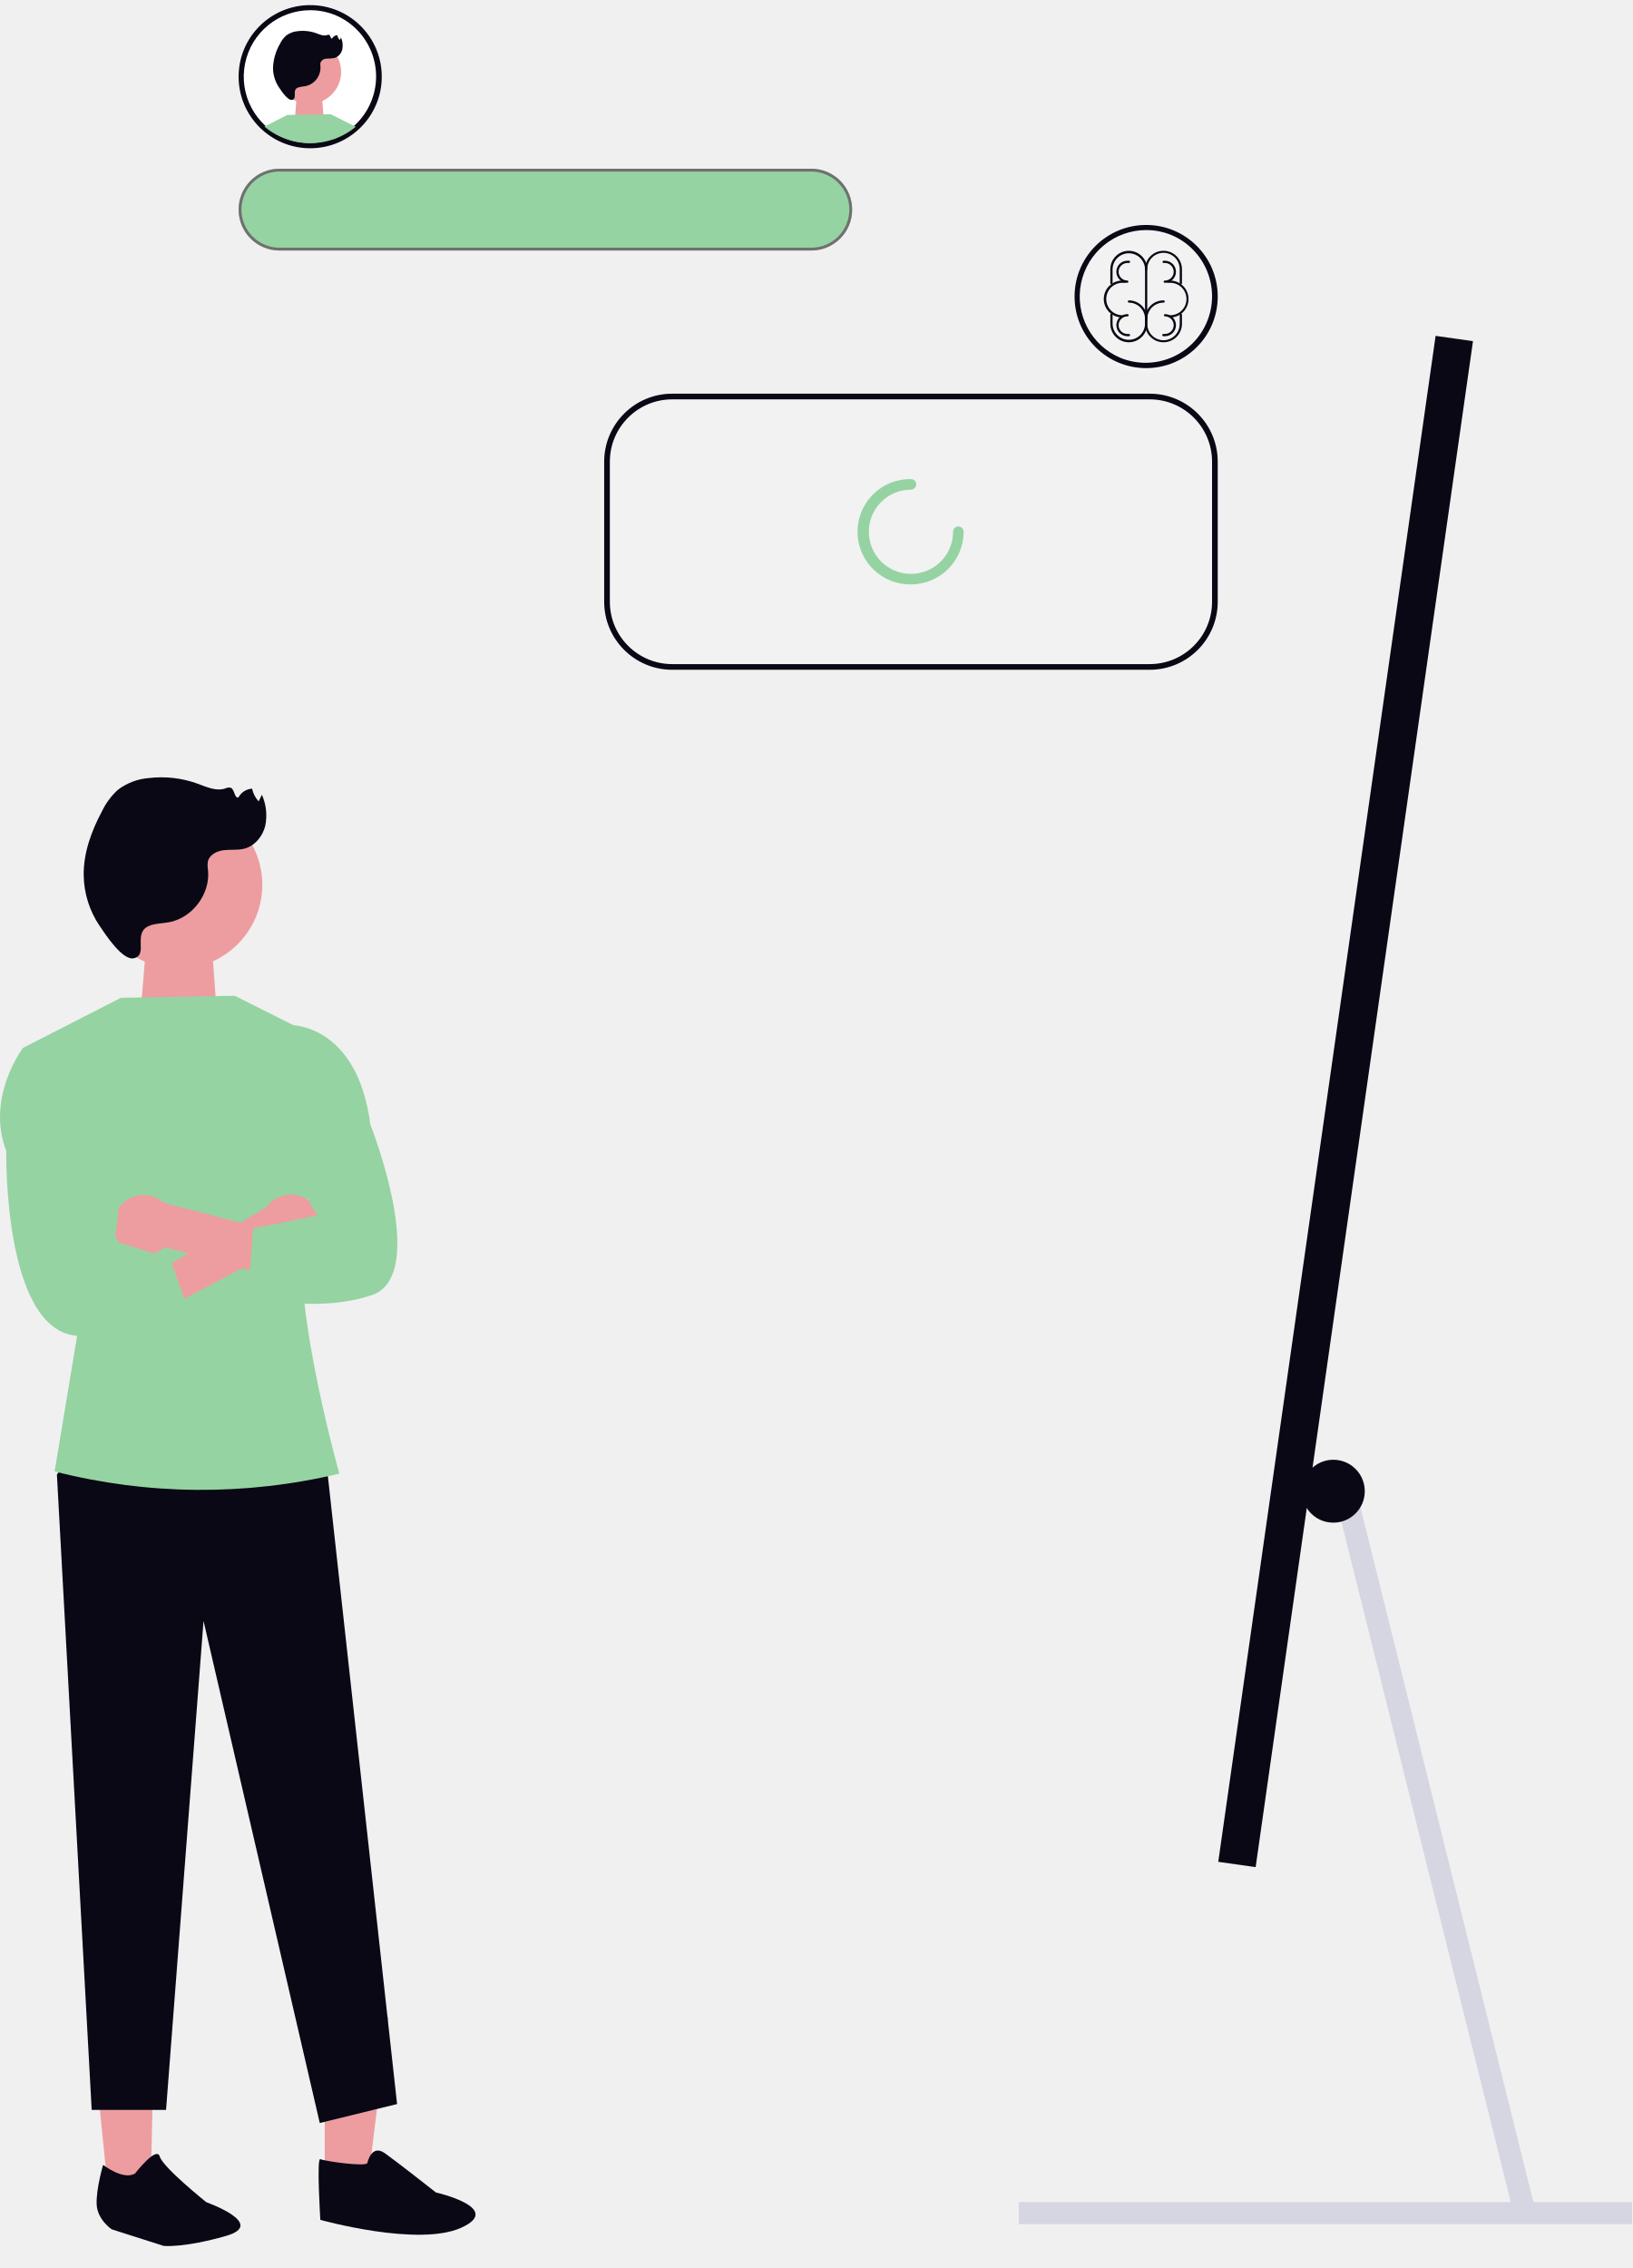
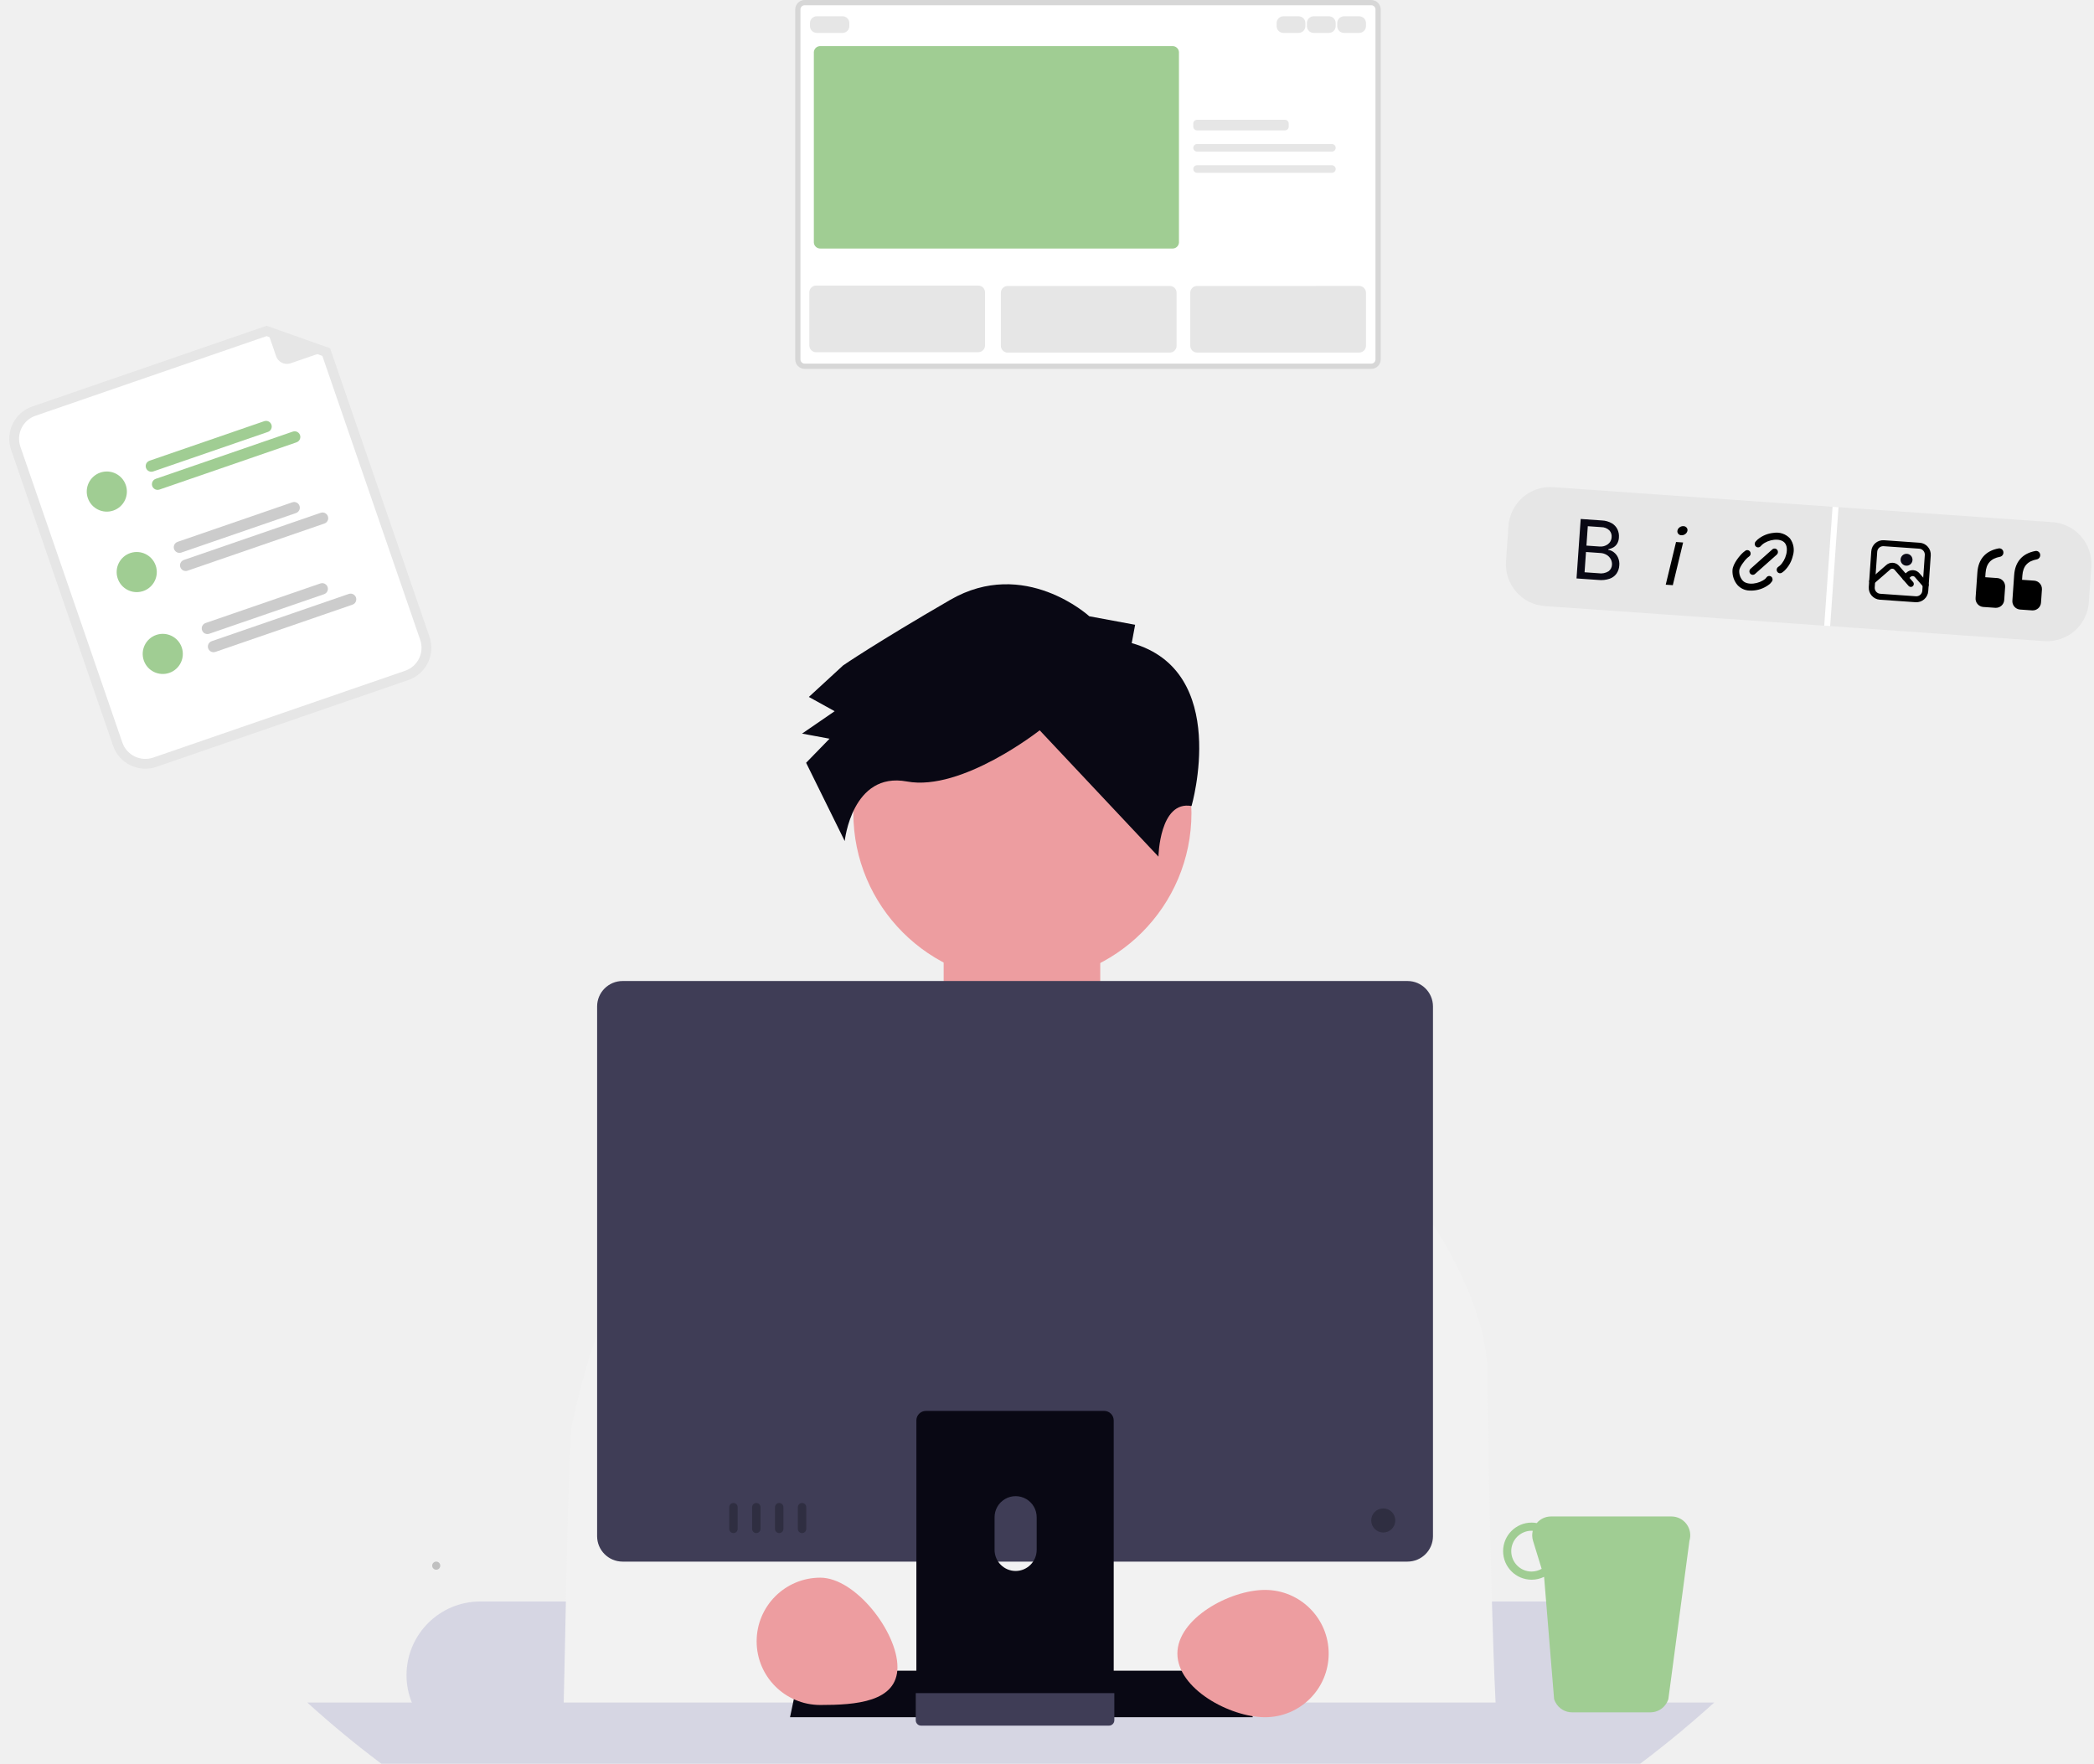
- <svg xmlns="http://www.w3.org/2000/svg" width="575.697" height="800" viewBox="0 0 575.697 800" role="img" artist="Katerina Limpitsouni" source="https://undraw.co/">
-   <defs>
-     <clipPath id="a-146">
-       <circle cx="25.248" cy="25.248" r="25.248" fill="none" stroke="#090814" stroke-width="1" />
-     </clipPath>
-   </defs>
-   <g transform="translate(-633.664 -70)">
-     <rect width="13.314" height="543.696" transform="matrix(-0.99, -0.141, 0.141, -0.99, 1076.558, 728.602)" fill="#090814" />
-     <rect width="216.355" height="7.766" transform="translate(993.007 846.75)" fill="#d6d6e3" />
-     <path d="M127.7,367.654,191.919,625.64l7.5-2L135.2,365.67Z" transform="translate(976.457 228.498)" fill="#d6d6e3" />
-     <ellipse cx="11.095" cy="11.095" rx="11.095" ry="11.095" transform="translate(1092.863 584.904)" fill="#090814" />
-     <path d="M26.126,0H2.762L0,33.283H28.523Z" transform="translate(682.363 404.604)" fill="#ed9da0" />
-     <path d="M94.432,689.43h15.194l7.229-58.612H94.425Z" transform="translate(653.772 150.66)" fill="#ed9da0" />
-     <path d="M38.817,4.511,24.3,0,0,53.862l21.43,6.653Z" transform="translate(709.201 831.071) rotate(156.997)" fill="#ed9da0" />
-     <path d="M757.724,559.068l-9.491,11.03,12.274,224.143h26.229l13.218-172.474,41,177.1,27.266-6.687L843.431,567.243Z" transform="translate(-94.5 19.99)" fill="#090814" />
-     <path d="M871.1,401.472l-26.114-13.1-40.158.706L770.269,406.76l19.663,98.2-8.493,51.2h0a209.434,209.434,0,0,0,100.157.825l.262-.063s-19.521-69.262-11.21-90.4Z" transform="translate(-128.508 32.876)" fill="#95d3a2" />
-     <path d="M799.638,343.529a29.568,29.568,0,1,1,0,.219Z" transform="translate(-132.594 38.485)" fill="#ed9da0" />
-     <path d="M847.313,478.792a10.6,10.6,0,0,1-15.393,5.2L778.9,512.024l-1.713-12.916,51.524-30.383a10.654,10.654,0,0,1,18.612,10.067Z" transform="translate(-101.117 27.153)" fill="#ed9da0" />
-     <path d="M776.217,481.038a10.6,10.6,0,0,0,16.159,1.709L850.25,498.5l-.5-16.4-57.571-14.952a10.654,10.654,0,0,0-15.96,13.9Z" transform="translate(-100.681 27.14)" fill="#ed9da0" />
-     <path d="M844.791,408.973l-11.284-.707S820.3,425.7,827.623,444.615c0,0-1.27,67.952,27.99,65.16s38.5-2.8,38.5-2.8l-8.783-24.5-19.649-6.067s6.056-26.713-5.41-37.827Z" transform="translate(-191.745 31.375)" fill="#95d3a2" />
-     <path d="M761.478,407.718l1.6-8.176s23.52-.555,28.17,35.086c0,0,21.15,53.337.419,60.205s-43.534,0-43.534,0l1.713-23.523,22.808-4.653s-11.783-15.245-5.367-28.467Z" transform="translate(-26.948 32.032)" fill="#95d3a2" />
-     <path d="M821.326,357.371c2.175-.854,4.584-.812,6.884-1.231,8.222-1.515,14.564-9.9,13.783-18.222a10.025,10.025,0,0,1-.053-3.266c.57-2.375,3.209-3.65,5.635-3.934s4.931.079,7.29-.552c3.642-.976,6.363-4.3,7.286-7.953a18.015,18.015,0,0,0-1.172-11.061l-1.132,2.36a9.17,9.17,0,0,1-2.317-4.486,5.783,5.783,0,0,0-4.779,3.025c-1.462.653-1.283-2.687-2.74-3.348a2.736,2.736,0,0,0-1.941.253c-3.211,1.078-6.616-.541-9.8-1.7a37.366,37.366,0,0,0-17.235-1.969,20.794,20.794,0,0,0-10.78,4.086,24.6,24.6,0,0,0-5.692,7.649c-3.713,6.943-6.511,14.6-6.436,22.475a32.633,32.633,0,0,0,5.7,18.046c1.894,2.76,8.025,12.336,12.1,11.282C821.044,367.506,815.2,359.773,821.326,357.371Z" transform="translate(-134.943 39.165)" fill="#090814" />
-     <path d="M30.749,30.032s-10.009,7.342-10.009,3.337S9.39,13.346,9.39,13.346-9.3,0,6.054,0,28.079,2.666,28.079,2.666L44.094,13.346s4,4.672,2.67,10.009-6.006,12.685-6.006,12.685S35.421,28.7,30.749,30.032Z" transform="translate(719.143 857.035) rotate(164)" fill="#090814" />
-     <path d="M385.353,787.5s1.381-6.906,6.216-3.454,17.957,13.813,17.957,13.813,24.173,5.525,8.978,12.432-49.728-2.763-49.728-2.763-1.381-22.1,0-21.411S384.662,788.879,385.353,787.5Z" transform="translate(377.881 45.489)" fill="#090814" />
-     <g transform="translate(717.828 129.514)" fill="#95d3a2" stroke="#707070" stroke-width="1">
-       <rect width="216.414" height="28.855" rx="14.428" stroke="none" />
-       <rect x="0.5" y="0.5" width="215.414" height="27.855" rx="13.928" fill="none" />
+ <svg xmlns="http://www.w3.org/2000/svg" width="800" height="673.818" viewBox="0 0 800 673.818" role="img" artist="Katerina Limpitsouni" source="https://undraw.co/">
+   <g transform="translate(-826.017 -264.531)">
+     <g transform="matrix(0.946, -0.326, 0.326, 0.946, 826.017, 424.075)">
+       <path d="M114.77,145.533H13.015A13.03,13.03,0,0,1,0,132.514V13.015A13.03,13.03,0,0,1,13.015,0h94.666l20.1,16.024v116.49A13.03,13.03,0,0,1,114.77,145.533Z" transform="translate(0 0)" fill="#e6e6e6" />
+       <path d="M9.269,0A9.284,9.284,0,0,0,0,9.269v119.5a9.284,9.284,0,0,0,9.269,9.269H111.023a9.284,9.284,0,0,0,9.269-9.269V14.082L102.624,0Z" transform="translate(3.746 3.746)" fill="#fff" />
+       <path d="M48.495,4.335H2.168A2.168,2.168,0,1,1,2.168,0H48.495a2.168,2.168,0,0,1,0,4.335Z" transform="translate(46.483 34.16)" fill="#a0cd93" />
+       <path d="M57.435,4.335H2.168A2.168,2.168,0,1,1,2.168,0H57.435a2.168,2.168,0,1,1,0,4.335Z" transform="translate(46.483 41.475)" fill="#a0cd93" />
+       <path d="M48.493,0H2.167a2.167,2.167,0,0,0,0,4.334H48.493a2.167,2.167,0,1,0,0-4.334Z" transform="translate(46.486 66.94)" fill="#ccc" />
+       <path d="M57.434,0H2.167a2.167,2.167,0,0,0,0,4.334H57.434a2.167,2.167,0,1,0,0-4.334Z" transform="translate(46.486 74.257)" fill="#ccc" />
+       <path d="M48.494,4.334H2.167A2.167,2.167,0,0,1,2.167,0H48.494a2.168,2.168,0,1,1,0,4.335Z" transform="translate(46.483 99.722)" fill="#ccc" />
+       <path d="M57.435,4.335H2.168A2.168,2.168,0,1,1,2.168,0H57.435a2.168,2.168,0,1,1,0,4.335Z" transform="translate(46.483 107.037)" fill="#ccc" />
+       <circle cx="7.661" cy="7.661" r="7.661" transform="translate(21.698 32.325)" fill="#a0cd93" />
+       <path d="M15.32,7.661a7.661,7.661,0,0,1-7.66,7.663,1.645,1.645,0,0,1-.2-.007,7.66,7.66,0,1,1,7.856-7.655Z" transform="translate(22.486 65.103)" fill="#a0cd93" />
+       <circle cx="7.661" cy="7.661" r="7.661" transform="translate(21.698 97.887)" fill="#a0cd93" />
+       <path d="M20.083,16.235H4.334A4.335,4.335,0,0,1,0,11.9V.269A.271.271,0,0,1,.439.058L20.251,15.752a.271.271,0,0,1-.168.483Z" transform="translate(107.31 0.305)" fill="#e6e6e6" />
    </g>
-     <g transform="translate(846.774 208.866)">
-       <g fill="#f2f2f2" stroke="#090814" stroke-width="2">
-         <rect width="216.414" height="97.386" rx="24" stroke="none" />
-         <rect x="1" y="1" width="214.414" height="95.386" rx="23" fill="none" />
+     <circle cx="1.547" cy="1.547" r="1.547" transform="translate(991.127 861.128)" opacity="0.2" />
+     <g transform="matrix(0.998, 0.07, -0.07, 0.998, 1403.442, 449.522)">
+       <rect width="223.119" height="45.534" rx="16" fill="#e6e6e6" />
+       <path d="M0,22.773V.006H8.061a8.379,8.379,0,0,1,3.931.817A5.449,5.449,0,0,1,14.3,3.008a6.165,6.165,0,0,1,.756,3.033,5.036,5.036,0,0,1-.519,2.422,4.2,4.2,0,0,1-1.366,1.521,6.345,6.345,0,0,1-1.84.84v.214a4.44,4.44,0,0,1,2.13.733,5.359,5.359,0,0,1,1.771,1.91,5.993,5.993,0,0,1,.71,3.026,6.107,6.107,0,0,1-.787,3.086,5.417,5.417,0,0,1-2.466,2.178,10.177,10.177,0,0,1-4.366.8Zm2.9-2.567H8.244a5.564,5.564,0,0,0,3.778-1.025,3.263,3.263,0,0,0,1.122-2.5,4.009,4.009,0,0,0-.581-2.108,4.249,4.249,0,0,0-1.646-1.545,5.188,5.188,0,0,0-2.526-.581H2.9ZM2.9,10H7.909a4.641,4.641,0,0,0,3.1-1.07A3.516,3.516,0,0,0,12.275,6.1a3.4,3.4,0,0,0-1.03-2.5A4.451,4.451,0,0,0,8,2.574H2.9Z" transform="translate(27.321 11.378)" fill="#090814" />
+       <g transform="translate(86.515 11.333)">
+         <path d="M1.29,10.6a1.275,1.275,0,0,1-.911-.388,1.347,1.347,0,0,1,0-1.874L8.144.388a1.273,1.273,0,0,1,1.83,0,1.347,1.347,0,0,1,0,1.874L2.205,10.21a1.275,1.275,0,0,1-.915.388Z" transform="translate(6.475 6.136)" />
+         <path d="M10.353,15.412a1.278,1.278,0,0,1-.978-.455A1.347,1.347,0,0,1,9.5,13.087l.655-.583C12.3,10.278,13.3,5.638,11.422,3.716s-6.407-.9-8.583,1.292l-.569.672a1.274,1.274,0,0,1-1.821.137A1.347,1.347,0,0,1,.315,3.948l.6-.717q.031-.036.064-.071A11.089,11.089,0,0,1,6.907.192,6.98,6.98,0,0,1,13.253,1.84a7.386,7.386,0,0,1,1.61,6.5,11.558,11.558,0,0,1-2.905,6.069q-.032.033-.066.064l-.691.615A1.272,1.272,0,0,1,10.353,15.412Z" transform="translate(7.765 0)" />
+         <path d="M7.015,15.355a6.455,6.455,0,0,1-4.72-1.785A8.057,8.057,0,0,1,0,7.945C0,5.6,2.337,2.262,3.588,1L3.643.943,4.326.33A1.274,1.274,0,0,1,6.147.444a1.347,1.347,0,0,1-.114,1.87l-.65.587c-1.228,1.252-2.8,3.91-2.8,5.042a5.359,5.359,0,0,0,1.527,3.742c1.884,1.907,6.42.911,8.63-1.258L13.2,9.8a1.275,1.275,0,0,1,1.811-.273,1.346,1.346,0,0,1,.263,1.851l-.513.707a1.317,1.317,0,0,1-.129.151,11.217,11.217,0,0,1-5.96,2.968,10.1,10.1,0,0,1-1.656.147Z" transform="translate(0 7.463)" />
      </g>
-       <path d="M20.576,39.144A18.574,18.574,0,1,1,20.576,2a1.859,1.859,0,1,1,0,3.718A14.858,14.858,0,1,0,35.43,20.572a1.857,1.857,0,1,1,3.715,0A18.593,18.593,0,0,1,20.576,39.144Z" transform="translate(87.636 28.124)" fill="#95d3a2" />
-     </g>
-     <g transform="translate(717.828 70)">
-       <circle cx="25.248" cy="25.248" r="25.248" transform="translate(0 1.803)" fill="#fff" />
-       <path d="M25.248,1.8a23.452,23.452,0,0,0-9.125,45.048A23.451,23.451,0,0,0,34.374,3.645,23.3,23.3,0,0,0,25.248,1.8m0-1.8A25.248,25.248,0,1,1,0,25.248,25.248,25.248,0,0,1,25.248,0Z" transform="translate(0 1.803)" fill="#090814" />
-       <g clip-path="url(#a-146)">
-         <g transform="translate(3.96 10.88)">
-           <path d="M9.968,0H1.054L0,12.7H10.883Z" transform="translate(15.492 23.053)" fill="#ed9da0" />
-           <path d="M808.74,393.369l-9.964-5-15.322.269-13.185,6.747,7.5,37.466-3.241,19.535h0a79.907,79.907,0,0,0,38.214.315l.1-.024s-7.448-26.426-4.277-34.49Z" transform="translate(-770.269 -358.967)" fill="#95d3a2" />
-           <path d="M799.638,325.3a11.276,11.276,0,1,1,0,.084Z" transform="translate(-789.991 -310.87)" fill="#ed9da0" />
-           <path d="M806.978,324.993a13.86,13.86,0,0,1,2.626-.47,6.689,6.689,0,0,0,5.259-6.952,3.826,3.826,0,0,1-.02-1.246,2.359,2.359,0,0,1,2.15-1.5,19.379,19.379,0,0,0,2.781-.211,4.151,4.151,0,0,0,2.78-3.034,6.874,6.874,0,0,0-.447-4.22l-.432.9a3.5,3.5,0,0,1-.884-1.712,2.206,2.206,0,0,0-1.823,1.154c-.558.249-.49-1.025-1.046-1.277a1.044,1.044,0,0,0-.741.1c-1.225.411-2.524-.206-3.738-.647a14.257,14.257,0,0,0-6.576-.751,7.934,7.934,0,0,0-4.113,1.559,9.383,9.383,0,0,0-2.172,2.919,18.1,18.1,0,0,0-2.456,8.575,12.452,12.452,0,0,0,2.174,6.885c.723,1.053,3.062,4.707,4.616,4.3C806.87,328.86,804.641,325.91,806.978,324.993Z" transform="translate(-789.952 -305.019)" fill="#090814" />
-         </g>
+       <rect width="2.277" height="45.534" transform="translate(122.943 0)" fill="#fff" />
+       <path d="M0,22.775,2.786,6.235H5.495L2.71,22.775ZM4.608,3.528a1.582,1.582,0,0,1-1.235-.521,1.417,1.417,0,0,1-.342-1.243A1.961,1.961,0,0,1,3.8.512,2.237,2.237,0,0,1,5.215,0a1.611,1.611,0,0,1,1.252.51,1.42,1.42,0,0,1,.342,1.252,1.982,1.982,0,0,1-.771,1.243A2.237,2.237,0,0,1,4.608,3.528Z" transform="translate(61.471 11.376)" />
+       <g transform="translate(138.88 11.384)">
+         <path d="M2.277,0A2.277,2.277,0,1,1,0,2.277,2.277,2.277,0,0,1,2.277,0Z" transform="translate(11.384 4.553)" fill="#090814" />
+         <path d="M4.553,0h13.66a4.553,4.553,0,0,1,4.553,4.553v13.66a4.553,4.553,0,0,1-4.553,4.553H4.553A4.553,4.553,0,0,1,0,18.214V4.553A4.553,4.553,0,0,1,4.553,0Zm13.66,20.491a2.277,2.277,0,0,0,2.277-2.277V4.553a2.277,2.277,0,0,0-2.277-2.277H4.553A2.277,2.277,0,0,0,2.277,4.553v13.66a2.277,2.277,0,0,0,2.277,2.277Z" transform="translate(0 0)" />
+         <path d="M15.937,8.728a1.138,1.138,0,0,1-.8-.333L9.448,2.71a1.165,1.165,0,0,0-1.821,0L1.943,8.394a1.138,1.138,0,1,1-1.61-1.61L6.025,1.093l.016-.015a3.431,3.431,0,0,1,4.994,0l.016.015,5.692,5.692a1.138,1.138,0,0,1-.806,1.943Z" transform="translate(0 8.348)" />
+         <path d="M9.107,6.451a1.138,1.138,0,0,1-.8-.333L4.895,2.71a1.165,1.165,0,0,0-1.821,0l-1.13,1.13a1.138,1.138,0,1,1-1.61-1.61L1.472,1.093l.016-.015a3.431,3.431,0,0,1,4.994,0l.016.015L9.913,4.508a1.138,1.138,0,0,1-.806,1.943Z" transform="translate(12.522 10.624)" />
+       </g>
+       <g transform="translate(179.86 11.387)">
+         <path d="M3.131,22.763A3.193,3.193,0,0,1,0,19.511V9.754C0,4.664,2.584,1.309,7.447.045a1.562,1.562,0,0,1,1.9,1.183A1.631,1.631,0,0,1,8.207,3.2c-3.486.911-5.076,2.971-5.076,6.554V11.38h4.7a3.187,3.187,0,0,1,3.123,3.009l.008.244v4.879a3.193,3.193,0,0,1-3.13,3.252Z" transform="translate(14.087 0)" />
+         <path d="M3.131,22.762A3.193,3.193,0,0,1,0,19.51V9.753C0,4.664,2.584,1.309,7.447.045a1.562,1.562,0,0,1,1.9,1.183A1.631,1.631,0,0,1,8.207,3.2c-3.486.911-5.076,2.971-5.076,6.554v1.624h4.7a3.187,3.187,0,0,1,3.123,3.009l.008.244V19.51a3.193,3.193,0,0,1-3.13,3.252Z" transform="translate(0 0.001)" />
      </g>
    </g>
-     <circle cx="25.248" cy="25.248" r="25.248" transform="translate(1012.692 151.155)" fill="#f2f2f2" />
-     <path d="M25.248,1.8a23.452,23.452,0,0,0-9.125,45.048A23.451,23.451,0,0,0,34.374,3.645,23.3,23.3,0,0,0,25.248,1.8m0-1.8A25.248,25.248,0,1,1,0,25.248,25.248,25.248,0,0,1,25.248,0Z" transform="translate(1012.692 149.352)" fill="#090814" />
-     <g transform="translate(1022.998 158.47)">
-       <path d="M17.515,26.778A6.515,6.515,0,0,1,11,20.262V18.515A6.515,6.515,0,0,1,17.515,12a.4.4,0,1,1,0,.793,5.723,5.723,0,0,0-5.723,5.723v1.747a5.723,5.723,0,1,0,11.445,0V17.116a.4.4,0,1,1,.793,0v3.146a6.516,6.516,0,0,1-6.516,6.516Z" transform="translate(3.546 5.483)" fill="#090814" />
-       <path d="M10.515,26.78A6.515,6.515,0,0,1,4,20.263V17.117a.4.4,0,1,1,.793,0v3.146a5.723,5.723,0,0,0,11.445,0V18.516a5.723,5.723,0,0,0-5.723-5.723.4.4,0,0,1,0-.793,6.515,6.515,0,0,1,6.515,6.515v1.747a6.516,6.516,0,0,1-6.516,6.516Z" transform="translate(-1.691 5.482)" fill="#090814" />
-       <path d="M23.634,13.807a.4.4,0,0,1-.4-.4v-4.9a5.723,5.723,0,1,0-11.445,0,.4.4,0,1,1-.793,0,6.515,6.515,0,1,1,13.031,0v4.9a.4.4,0,0,1-.4.4Z" transform="translate(3.546 -2)" fill="#090814" />
-       <path d="M16.634,26.395a.4.4,0,0,1-.4-.4V8.516a5.723,5.723,0,0,0-11.445,0v4.9a.4.4,0,0,1-.793,0v-4.9a6.515,6.515,0,1,1,13.03,0V26A.4.4,0,0,1,16.634,26.395Z" transform="translate(-1.692 -2)" fill="#090814" />
-       <g transform="translate(20.655 3.497)">
-         <path d="M17.3,21.03a.4.4,0,1,1,0-.793,5.723,5.723,0,1,0,0-11.445h-.874a.4.4,0,0,1,0-.793H17.3a6.515,6.515,0,1,1,0,13.031Z" transform="translate(-14.584 -1.007)" fill="#090814" />
-         <path d="M16.924,15.786a.4.4,0,1,1,0-.793,3.1,3.1,0,1,0,0-6.2h-.5a.4.4,0,0,1,0-.793h.5a3.893,3.893,0,1,1,0,7.786Z" transform="translate(-16.018 -8)" fill="#090814" />
-         <path d="M16.868,15.786h-.5a.4.4,0,1,1,0-.793h.5a3.1,3.1,0,1,0,0-6.2.4.4,0,0,1,0-.792,3.893,3.893,0,1,1,0,7.786Z" transform="translate(-15.961 10.835)" fill="#090814" />
-       </g>
-       <g transform="translate(0 3.497)">
-         <path d="M22.514,21.03A6.515,6.515,0,1,1,22.514,8h.874a.4.4,0,1,1,0,.793h-.874a5.723,5.723,0,0,0,0,11.445.4.4,0,0,1,0,.793Z" transform="translate(-15.999 -1.006)" fill="#090814" />
-         <path d="M19.892,15.785a3.893,3.893,0,1,1,0-7.786h.5a.4.4,0,1,1,0,.793h-.5a3.1,3.1,0,1,0,0,6.2.4.4,0,0,1,0,.792Z" transform="translate(-11.568 -7.999)" fill="#090814" />
-         <path d="M20.391,15.785h-.5a3.893,3.893,0,1,1,0-7.786.4.4,0,1,1,0,.793,3.1,3.1,0,1,0,0,6.2h.5a.4.4,0,1,1,0,.793Z" transform="translate(-11.568 10.835)" fill="#090814" />
+     <path d="M843.21,705.353H432.577A28.17,28.17,0,0,0,404.44,733.49a27.852,27.852,0,0,0,2.03,10.467,28.139,28.139,0,0,0,26.107,17.679H843.21A28.139,28.139,0,0,0,867.493,747.7a27.17,27.17,0,0,0,1.834-3.742,27.856,27.856,0,0,0,2.03-10.467,28.178,28.178,0,0,0-28.146-28.137Z" transform="translate(576.882 171.013)" fill="#d6d6e3" />
+     <rect width="59.815" height="70.309" transform="translate(1186.541 620.026)" fill="#ed9da0" />
+     <path d="M422.732,358.755h6.253a11.464,11.464,0,0,1,11.461,11.464H411.268a11.464,11.464,0,0,1,11.464-11.464Z" transform="translate(784.75 215.89)" fill="#ccc" />
+     <path d="M64.587,0c27.538,0,60.456,41.809,60.456,41.809s4.131,14.646,4.131,22.779A64.587,64.587,0,1,1,64.587,0Z" transform="translate(1152.034 510.51)" fill="#ed9da0" />
+     <path d="M461.292,766.982H818.543c-2.391-27.251-3.948-131.421-3.948-138.276,0-30.239-24.743-63.238-24.743-63.238l-8.856-4.895L707.032,537.5l-19.141-24.865a21.287,21.287,0,0,0-17.047-8.324l-60.464.455a21.349,21.349,0,0,0-14.343,5.683L558.595,545.18,503.682,571.4l-.093-.093-.569.427-8.15,5.87-5.236,3.788s-13.762,16.5-24.754,65.986C463.226,654.823,462.066,751.175,461.292,766.982Z" transform="translate(579.69 161.084)" fill="#f2f2f2" />
+     <path d="M905.823,742.141c-.86.785-1.73,1.562-2.6,2.338q-4.939,4.392-10.018,8.633-7.675,6.4-15.668,12.408H396.608q-14.685-11.028-28.3-23.385Z" transform="translate(575.098 172.829)" fill="#d6d6e3" />
+     <path d="M523.094,689.248H346.3l3.741-17.772H519.349Z" transform="translate(781.541 231.335)" fill="#090814" />
+     <path d="M867.982,674.4h-46a7.106,7.106,0,0,0-5.454,2.526,10.3,10.3,0,0,0-1.945-.187,10.911,10.911,0,1,0,0,21.822,10.783,10.783,0,0,0,4.749-1.1l.77,9.427,3.05,37.266a6.81,6.81,0,0,0,.579,1.338,7.172,7.172,0,0,0,6.3,3.742H859.94a7.2,7.2,0,0,0,6.3-3.742,7.389,7.389,0,0,0,.569-1.338l8.045-60.447a7.193,7.193,0,0,0-6.876-9.307Zm-53.4,21.047a7.8,7.8,0,0,1,0-15.6c.14,0,.271.038.412.047a7.141,7.141,0,0,0,.114,3.807l3.292,10.7a7.671,7.671,0,0,1-3.817,1.038Z" transform="translate(596.598 169.485)" fill="#a0cd93" />
+     <path d="M789.056,485.931H489.161a9.73,9.73,0,0,0-9.72,9.72V698.02a9.73,9.73,0,0,0,9.72,9.72H789.056a9.73,9.73,0,0,0,9.72-9.72V495.651A9.73,9.73,0,0,0,789.056,485.931Z" transform="translate(574.701 153.388)" fill="#3f3d56" />
+     <path d="M661.816,635.978H593.691a3.635,3.635,0,0,0-3.629,3.643V747.239h75.394V639.616a3.637,3.637,0,0,0-3.643-3.643Zm-33.833,61.147a8.082,8.082,0,0,1-8.045-8.045V676.672a8.045,8.045,0,1,1,16.089,0V689.08a8.082,8.082,0,0,1-8.045,8.045Z" transform="translate(586.049 167.586)" fill="#090814" />
+     <path d="M589.839,738.717V749.1a2.034,2.034,0,0,0,2.03,2.03h71.806a2.04,2.04,0,0,0,2.03-2.03V738.717Z" transform="translate(586.038 172.661)" fill="#3f3d56" />
+     <circle cx="4.598" cy="4.598" r="4.598" transform="translate(1349.885 840.806)" fill="#2f2e41" />
+     <path d="M523.543,669.493a1.609,1.609,0,0,0-1.609,1.609v8.278a1.609,1.609,0,0,0,3.218,0V671.1a1.609,1.609,0,0,0-1.609-1.609Z" transform="translate(582.685 169.242)" fill="#2f2e41" />
+     <path d="M531.868,669.493a1.609,1.609,0,0,0-1.609,1.609v8.278a1.609,1.609,0,0,0,3.218,0V671.1a1.608,1.608,0,0,0-1.608-1.609Z" transform="translate(583.095 169.242)" fill="#2f2e41" />
+     <path d="M540.2,669.493a1.609,1.609,0,0,0-1.609,1.609v8.278a1.609,1.609,0,0,0,3.218,0V671.1a1.609,1.609,0,0,0-1.61-1.609Z" transform="translate(583.508 169.242)" fill="#2f2e41" />
+     <path d="M548.519,669.493a1.609,1.609,0,0,0-1.609,1.609v8.278a1.609,1.609,0,0,0,3.218,0V671.1a1.609,1.609,0,0,0-1.609-1.609Z" transform="translate(583.918 169.242)" fill="#2f2e41" />
+     <path d="M24.32,0C37.751,0,53.8,20.726,53.8,34.158S37.751,48.64,24.32,48.64A24.32,24.32,0,0,1,24.32,0Z" transform="translate(1115.087 867.265)" fill="#ed9da0" />
+     <path d="M25.434,0a24.32,24.32,0,1,1,0,48.64C12,48.64-8.048,37.751-8.048,24.32S12,0,25.434,0Z" transform="translate(1283.879 871.942)" fill="#ed9da0" />
+     <path d="M974.16,446.985l1.3-7-17.507-3.249s-24.762-22.707-53.171-6.247S863.917,455.5,863.917,455.5l-13.1,12.056,9.854,5.451-12.454,8.554,10.5,1.95-8.953,9.2,14.752,29.9s2.755-26.654,23.763-22.755S939,480.3,939,480.3l45.373,48.265s.38-21.56,12.644-19.334C997.015,509.232,1012.025,457.635,974.16,446.985Z" transform="translate(284.224 63.235)" fill="#090814" />
+     <g transform="translate(1130.828 265.531)">
+       <path d="M220.083,139.917H3.6a2.608,2.608,0,0,1-2.6-2.6V3.6A2.608,2.608,0,0,1,3.6,1H220.083a2.608,2.608,0,0,1,2.6,2.6V137.312A2.608,2.608,0,0,1,220.083,139.917Z" transform="translate(-1 -1)" fill="#fff" />
+       <path d="M220.083,139.917H3.6a2.608,2.608,0,0,1-2.6-2.6V3.6A2.608,2.608,0,0,1,3.6,1H220.083a2.608,2.608,0,0,1,2.6,2.6V137.312A2.608,2.608,0,0,1,220.083,139.917Z" transform="translate(-1 -1)" fill="none" stroke="#d7d7d7" stroke-miterlimit="10" stroke-width="2" />
+       <path d="M154.417,132.04H20.131a2.442,2.442,0,0,1-2.6-2.231V56.941a2.442,2.442,0,0,1,2.6-2.231H154.417a2.442,2.442,0,0,1,2.6,2.231V129.81a2.442,2.442,0,0,1-2.6,2.231Z" transform="translate(-11.415 -38.09)" fill="#a0cd93" />
+       <g transform="translate(4.382 5.21)">
+         <path d="M29.971,25.959h-9.84a2.608,2.608,0,0,1-2.6-2.6V22.2a2.608,2.608,0,0,1,2.6-2.6h9.84a2.608,2.608,0,0,1,2.6,2.6v1.158a2.608,2.608,0,0,1-2.6,2.6Z" transform="translate(-17.278 -19.592)" fill="#e6e6e6" />
+         <path d="M662.185,25.959H656.4a2.608,2.608,0,0,1-2.6-2.6V22.2a2.608,2.608,0,0,1,2.6-2.6h5.788a2.608,2.608,0,0,1,2.6,2.6v1.158a2.608,2.608,0,0,1-2.6,2.6Z" transform="translate(-475.267 -19.592)" fill="#e6e6e6" />
+         <path d="M342.355,412.772H280.422a2.607,2.607,0,0,1-2.6-2.6V389.909a2.607,2.607,0,0,1,2.6-2.6h61.934a2.607,2.607,0,0,1,2.6,2.6v20.259A2.608,2.608,0,0,1,342.355,412.772Z" transform="translate(-204.637 -284.275)" fill="#e6e6e6" />
+         <path d="M81.177,412.266H19.243a2.608,2.608,0,0,1-2.6-2.6V389.4a2.608,2.608,0,0,1,2.6-2.6H81.177a2.608,2.608,0,0,1,2.6,2.6v20.259a2.608,2.608,0,0,1-2.6,2.6Z" transform="translate(-16.639 -283.91)" fill="#e6e6e6" />
+         <path d="M600.58,387.3a2.608,2.608,0,0,1,2.6,2.6v20.259a2.608,2.608,0,0,1-2.6,2.6H538.647a2.607,2.607,0,0,1-2.6-2.6V389.909a2.607,2.607,0,0,1,2.6-2.6" transform="translate(-390.509 -284.275)" fill="#e6e6e6" />
+         <g transform="translate(146.69 39.555)">
+           <path d="M541.62,166.264a1.449,1.449,0,0,0-1.447,1.447v1.158a1.449,1.449,0,0,0,1.447,1.447h33.572a1.449,1.449,0,0,0,1.447-1.447v-1.158a1.449,1.449,0,0,0-1.447-1.447Z" transform="translate(-540.174 -166.264)" fill="#e6e6e6" />
+           <path d="M541.62,199.317a1.447,1.447,0,0,0,0,2.894h51.515a1.447,1.447,0,0,0,0-2.894Z" transform="translate(-540.174 -190.056)" fill="#e6e6e6" />
+           <path d="M541.62,228.238a1.447,1.447,0,0,0,0,2.894h51.515a1.447,1.447,0,0,0,0-2.894Z" transform="translate(-540.174 -210.873)" fill="#e6e6e6" />
+         </g>
+         <path d="M703.5,25.959h-5.788a2.608,2.608,0,0,1-2.6-2.6V22.2a2.608,2.608,0,0,1,2.6-2.6H703.5a2.607,2.607,0,0,1,2.6,2.6v1.158A2.607,2.607,0,0,1,703.5,25.959Z" transform="translate(-505.007 -19.592)" fill="#e6e6e6" />
+         <path d="M744.817,25.959h-5.788a2.608,2.608,0,0,1-2.6-2.6V22.2a2.608,2.608,0,0,1,2.6-2.6h5.788a2.608,2.608,0,0,1,2.6,2.6v1.158a2.608,2.608,0,0,1-2.6,2.6Z" transform="translate(-534.746 -19.592)" fill="#e6e6e6" />
      </g>
    </g>
  </g>
</svg>
